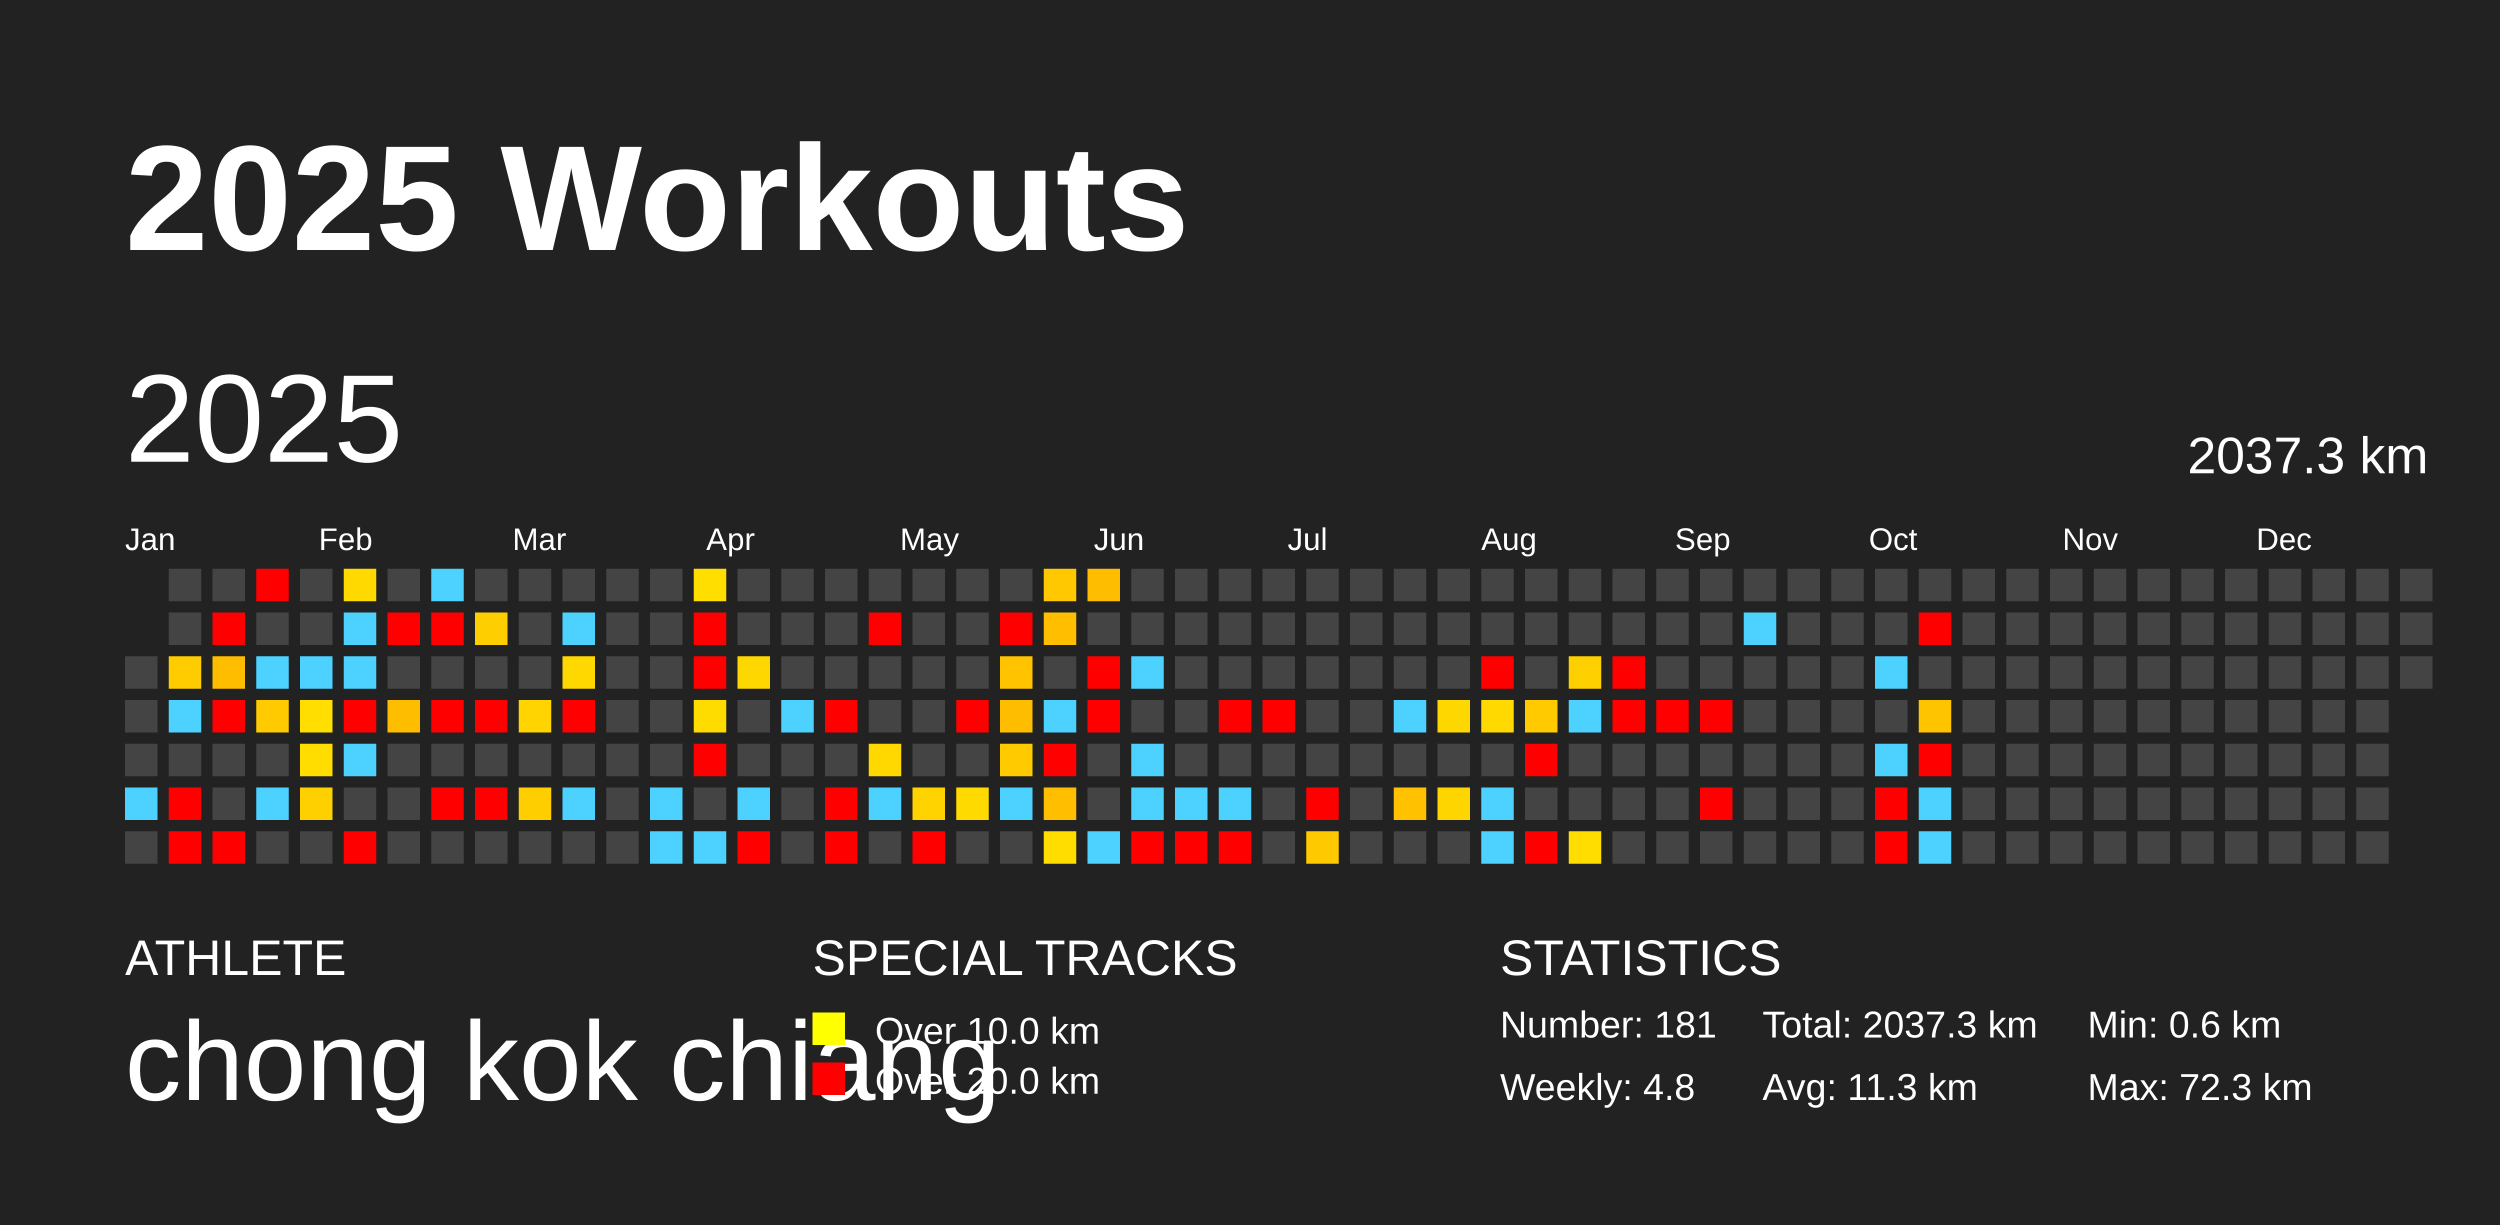
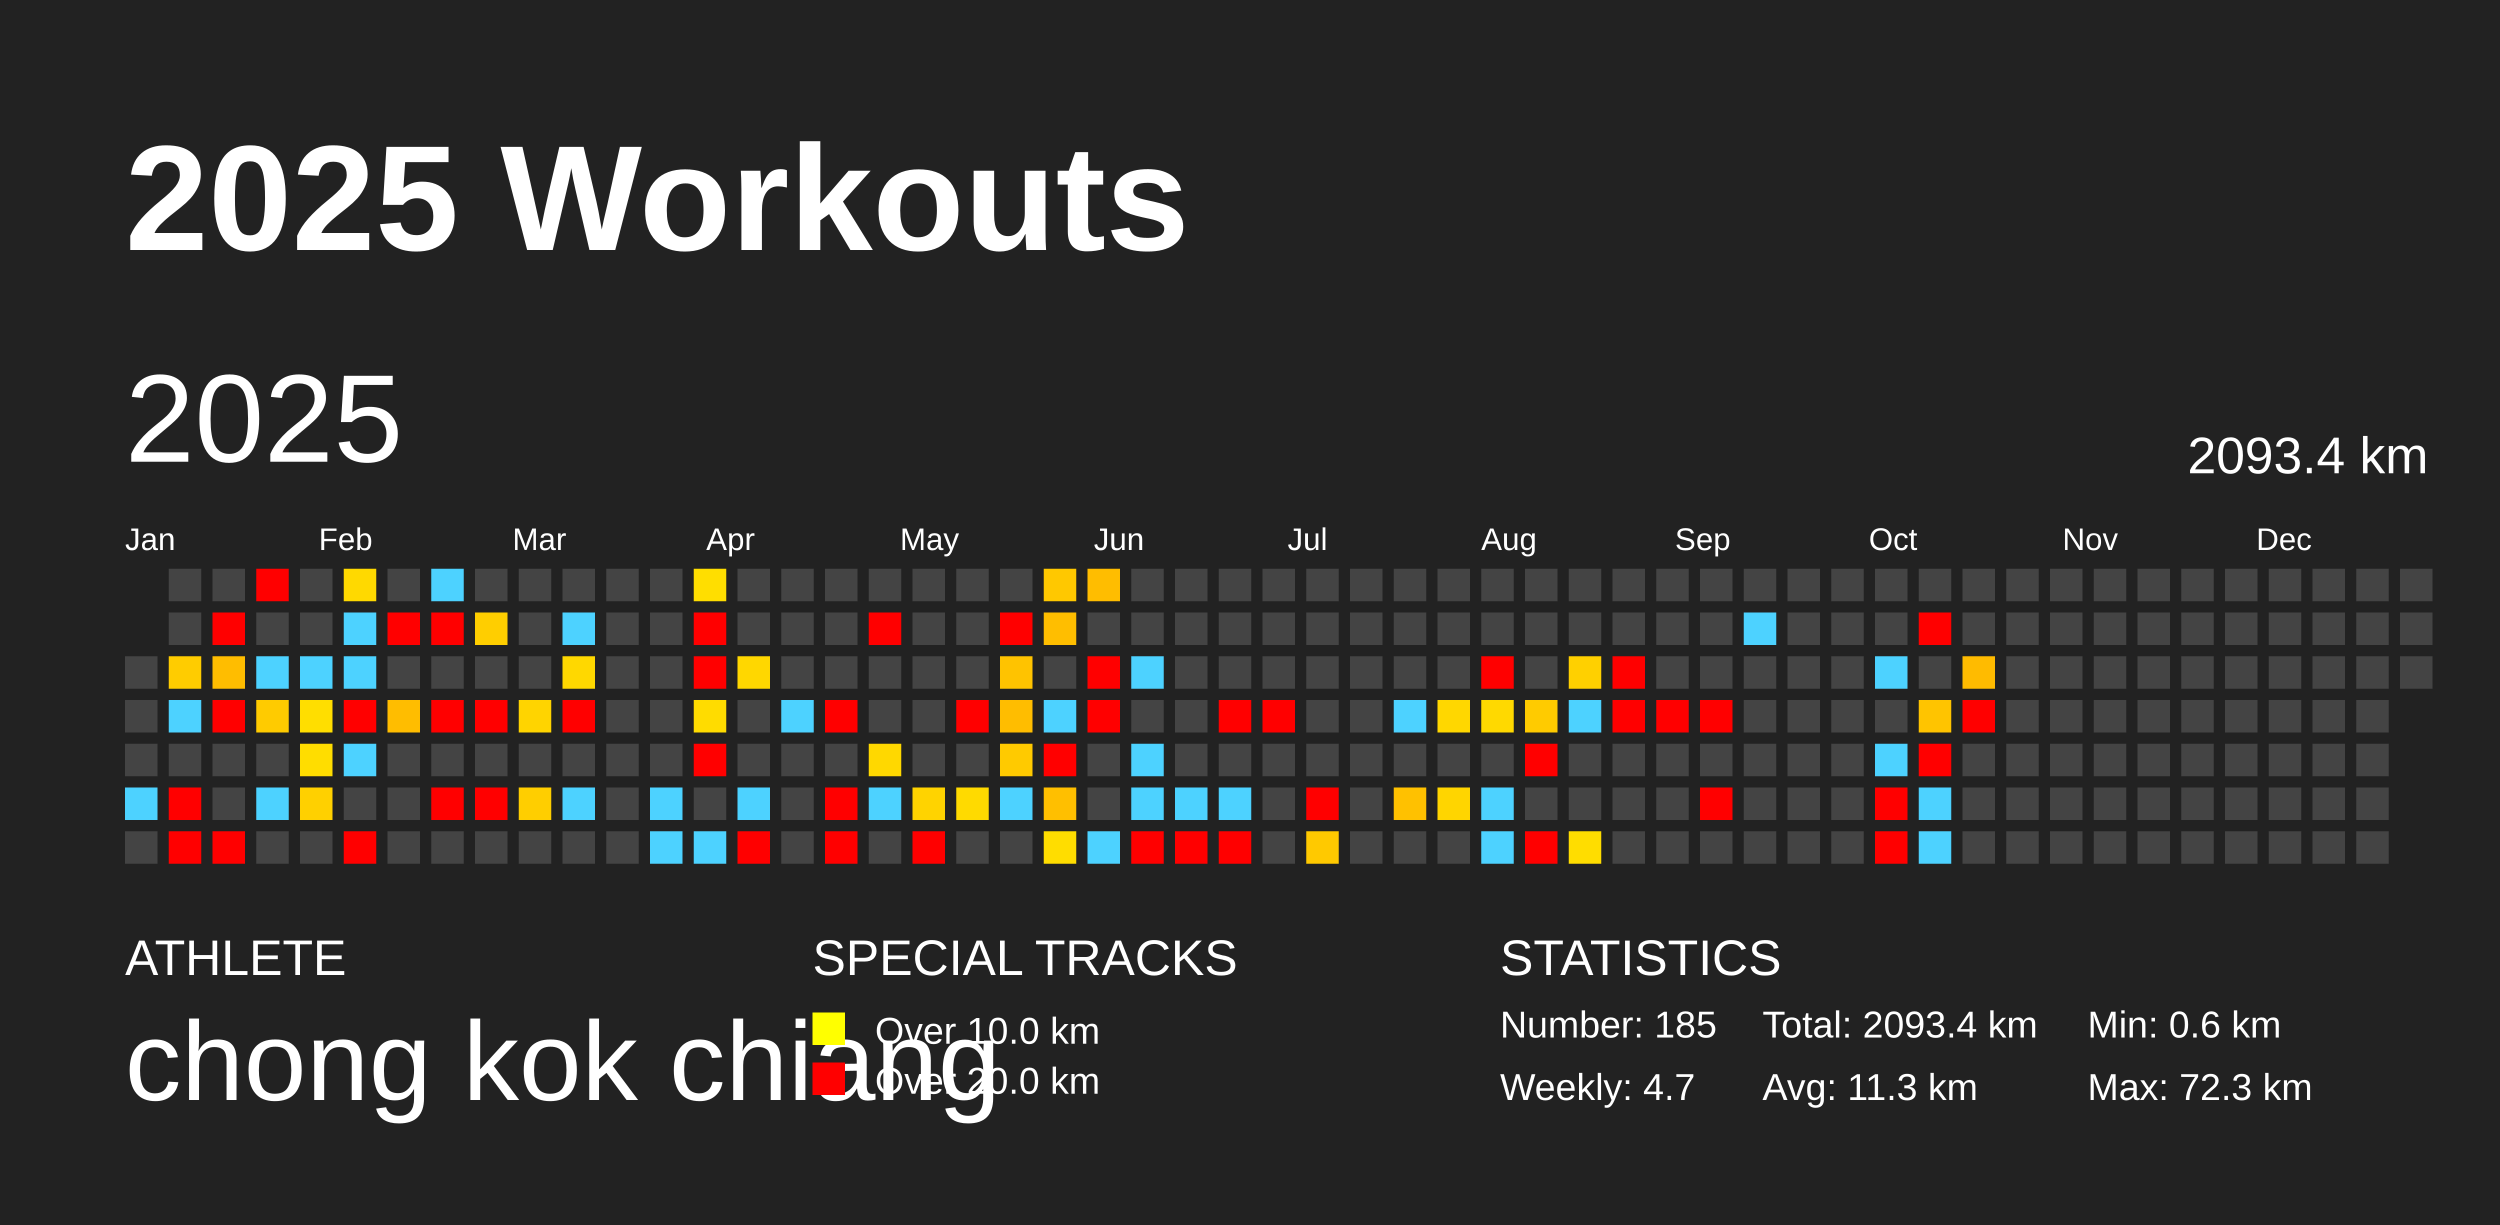
<svg xmlns="http://www.w3.org/2000/svg" baseProfile="full" height="98mm" version="1.1" viewBox="0,0,200,98" width="200mm">
  <defs />
  <rect fill="#222222" height="98" width="200" x="0" y="0" />
  <text fill="#FFFFFF" style="font-size:12px; font-family:Arial; font-weight:bold;" x="10" y="20">2025 Workouts</text>
  <text fill="#FFFFFF" style="font-size:4px; font-family:Arial" x="10" y="78">ATHLETE</text>
  <text fill="#FFFFFF" style="font-size:9px; font-family:Arial" x="10" y="88">chong kok chiang</text>
  <text fill="#FFFFFF" style="font-size:4px; font-family:Arial" x="65" y="78">SPECIAL TRACKS</text>
  <rect fill="yellow" height="2.6" width="2.6" x="65" y="81" />
  <text fill="#FFFFFF" style="font-size:3px; font-family:Arial" x="70" y="83.5">Over 10.0 km</text>
  <rect fill="red" height="2.6" width="2.6" x="65" y="85" />
  <text fill="#FFFFFF" style="font-size:3px; font-family:Arial" x="70" y="87.5">Over 20.0 km</text>
  <text fill="#FFFFFF" style="font-size:4px; font-family:Arial" x="120" y="78">STATISTICS</text>
-   <text fill="#FFFFFF" style="font-size:3px; font-family:Arial" x="120" y="83">Number: 181</text>
-   <text fill="#FFFFFF" style="font-size:3px; font-family:Arial" x="120" y="88">Weekly: 4.8</text>
-   <text fill="#FFFFFF" style="font-size:3px; font-family:Arial" x="141" y="83">Total: 2037.3 km</text>
+   <text fill="#FFFFFF" style="font-size:3px; font-family:Arial" x="120" y="83">Number: 185</text>
+   <text fill="#FFFFFF" style="font-size:3px; font-family:Arial" x="120" y="88">Weekly: 4.7</text>
+   <text fill="#FFFFFF" style="font-size:3px; font-family:Arial" x="141" y="83">Total: 2093.4 km</text>
  <text fill="#FFFFFF" style="font-size:3px; font-family:Arial" x="141" y="88">Avg: 11.3 km</text>
  <text fill="#FFFFFF" style="font-size:3px; font-family:Arial" x="167" y="83">Min: 0.6 km</text>
  <text fill="#FFFFFF" style="font-size:3px; font-family:Arial" x="167" y="88">Max: 72.3 km</text>
  <text dominant-baseline="hanging" fill="#FFFFFF" style="font-size:10.0px; font-family:Arial;" x="10" y="30">2025</text>
-   <text dominant-baseline="hanging" fill="#FFFFFF" style="font-size:4.125px; font-family:Arial;" x="175" y="35">2037.3 km</text>
+   <text dominant-baseline="hanging" fill="#FFFFFF" style="font-size:4.125px; font-family:Arial;" x="175" y="35">2093.4 km</text>
  <text fill="#FFFFFF" style="font-size:2.5px; font-family:Arial" x="10.0" y="44">Jan</text>
  <text fill="#FFFFFF" style="font-size:2.5px; font-family:Arial" x="25.5" y="44">Feb</text>
  <text fill="#FFFFFF" style="font-size:2.5px; font-family:Arial" x="41.0" y="44">Mar</text>
  <text fill="#FFFFFF" style="font-size:2.5px; font-family:Arial" x="56.5" y="44">Apr</text>
  <text fill="#FFFFFF" style="font-size:2.5px; font-family:Arial" x="72.0" y="44">May</text>
  <text fill="#FFFFFF" style="font-size:2.5px; font-family:Arial" x="87.5" y="44">Jun</text>
  <text fill="#FFFFFF" style="font-size:2.5px; font-family:Arial" x="103.0" y="44">Jul</text>
  <text fill="#FFFFFF" style="font-size:2.5px; font-family:Arial" x="118.5" y="44">Aug</text>
  <text fill="#FFFFFF" style="font-size:2.5px; font-family:Arial" x="134.0" y="44">Sep</text>
  <text fill="#FFFFFF" style="font-size:2.5px; font-family:Arial" x="149.5" y="44">Oct</text>
  <text fill="#FFFFFF" style="font-size:2.5px; font-family:Arial" x="165.0" y="44">Nov</text>
  <text fill="#FFFFFF" style="font-size:2.5px; font-family:Arial" x="180.5" y="44">Dec</text>
  <rect fill="#444444" height="2.6" width="2.6" x="10.0" y="52.5" />
  <rect fill="#444444" height="2.6" width="2.6" x="10.0" y="56.0" />
  <rect fill="#444444" height="2.6" width="2.6" x="10.0" y="59.5" />
  <rect fill="#4dd2ff" height="2.6" width="2.6" x="10.0" y="63.0" />
  <rect fill="#444444" height="2.6" width="2.6" x="10.0" y="66.5" />
  <rect fill="#444444" height="2.6" width="2.6" x="13.5" y="45.5" />
  <rect fill="#444444" height="2.6" width="2.6" x="13.5" y="49.0" />
  <rect fill="#ffcc00" height="2.6" width="2.6" x="13.5" y="52.5" />
  <rect fill="#4dd2ff" height="2.6" width="2.6" x="13.5" y="56.0" />
  <rect fill="#444444" height="2.6" width="2.6" x="13.5" y="59.5" />
  <rect fill="red" height="2.6" width="2.6" x="13.5" y="63.0" />
  <rect fill="red" height="2.6" width="2.6" x="13.5" y="66.5" />
  <rect fill="#444444" height="2.6" width="2.6" x="17.0" y="45.5" />
  <rect fill="red" height="2.6" width="2.6" x="17.0" y="49.0" />
  <rect fill="#ffbd00" height="2.6" width="2.6" x="17.0" y="52.5" />
  <rect fill="red" height="2.6" width="2.6" x="17.0" y="56.0" />
  <rect fill="#444444" height="2.6" width="2.6" x="17.0" y="59.5" />
  <rect fill="#444444" height="2.6" width="2.6" x="17.0" y="63.0" />
  <rect fill="red" height="2.6" width="2.6" x="17.0" y="66.5" />
  <rect fill="red" height="2.6" width="2.6" x="20.5" y="45.5" />
  <rect fill="#444444" height="2.6" width="2.6" x="20.5" y="49.0" />
  <rect fill="#4dd2ff" height="2.6" width="2.6" x="20.5" y="52.5" />
  <rect fill="#ffcb00" height="2.6" width="2.6" x="20.5" y="56.0" />
  <rect fill="#444444" height="2.6" width="2.6" x="20.5" y="59.5" />
  <rect fill="#4dd2ff" height="2.6" width="2.6" x="20.5" y="63.0" />
  <rect fill="#444444" height="2.6" width="2.6" x="20.5" y="66.5" />
  <rect fill="#444444" height="2.6" width="2.6" x="24.0" y="45.5" />
  <rect fill="#444444" height="2.6" width="2.6" x="24.0" y="49.0" />
  <rect fill="#4dd2ff" height="2.6" width="2.6" x="24.0" y="52.5" />
  <rect fill="#ffde00" height="2.6" width="2.6" x="24.0" y="56.0" />
  <rect fill="#ffdd00" height="2.6" width="2.6" x="24.0" y="59.5" />
  <rect fill="#ffd000" height="2.6" width="2.6" x="24.0" y="63.0" />
  <rect fill="#444444" height="2.6" width="2.6" x="24.0" y="66.5" />
  <rect fill="#ffd900" height="2.6" width="2.6" x="27.5" y="45.5" />
  <rect fill="#4dd2ff" height="2.6" width="2.6" x="27.5" y="49.0" />
  <rect fill="#4dd2ff" height="2.6" width="2.6" x="27.5" y="52.5" />
  <rect fill="red" height="2.6" width="2.6" x="27.5" y="56.0" />
  <rect fill="#4dd2ff" height="2.6" width="2.6" x="27.5" y="59.5" />
  <rect fill="#444444" height="2.6" width="2.6" x="27.5" y="63.0" />
  <rect fill="red" height="2.6" width="2.6" x="27.5" y="66.5" />
  <rect fill="#444444" height="2.6" width="2.6" x="31.0" y="45.5" />
  <rect fill="red" height="2.6" width="2.6" x="31.0" y="49.0" />
  <rect fill="#444444" height="2.6" width="2.6" x="31.0" y="52.5" />
  <rect fill="#ffbd00" height="2.6" width="2.6" x="31.0" y="56.0" />
  <rect fill="#444444" height="2.6" width="2.6" x="31.0" y="59.5" />
  <rect fill="#444444" height="2.6" width="2.6" x="31.0" y="63.0" />
  <rect fill="#444444" height="2.6" width="2.6" x="31.0" y="66.5" />
  <rect fill="#4dd2ff" height="2.6" width="2.6" x="34.5" y="45.5" />
  <rect fill="red" height="2.6" width="2.6" x="34.5" y="49.0" />
  <rect fill="#444444" height="2.6" width="2.6" x="34.5" y="52.5" />
  <rect fill="red" height="2.6" width="2.6" x="34.5" y="56.0" />
  <rect fill="#444444" height="2.6" width="2.6" x="34.5" y="59.5" />
  <rect fill="red" height="2.6" width="2.6" x="34.5" y="63.0" />
  <rect fill="#444444" height="2.6" width="2.6" x="34.5" y="66.5" />
  <rect fill="#444444" height="2.6" width="2.6" x="38.0" y="45.5" />
  <rect fill="#ffce00" height="2.6" width="2.6" x="38.0" y="49.0" />
  <rect fill="#444444" height="2.6" width="2.6" x="38.0" y="52.5" />
  <rect fill="red" height="2.6" width="2.6" x="38.0" y="56.0" />
  <rect fill="#444444" height="2.6" width="2.6" x="38.0" y="59.5" />
  <rect fill="red" height="2.6" width="2.6" x="38.0" y="63.0" />
  <rect fill="#444444" height="2.6" width="2.6" x="38.0" y="66.5" />
  <rect fill="#444444" height="2.6" width="2.6" x="41.5" y="45.5" />
  <rect fill="#444444" height="2.6" width="2.6" x="41.5" y="49.0" />
  <rect fill="#444444" height="2.6" width="2.6" x="41.5" y="52.5" />
  <rect fill="#ffd400" height="2.6" width="2.6" x="41.5" y="56.0" />
  <rect fill="#444444" height="2.6" width="2.6" x="41.5" y="59.5" />
  <rect fill="#ffce00" height="2.6" width="2.6" x="41.5" y="63.0" />
  <rect fill="#444444" height="2.6" width="2.6" x="41.5" y="66.5" />
  <rect fill="#444444" height="2.6" width="2.6" x="45.0" y="45.5" />
  <rect fill="#4dd2ff" height="2.6" width="2.6" x="45.0" y="49.0" />
  <rect fill="#ffd800" height="2.6" width="2.6" x="45.0" y="52.5" />
  <rect fill="red" height="2.6" width="2.6" x="45.0" y="56.0" />
  <rect fill="#444444" height="2.6" width="2.6" x="45.0" y="59.5" />
  <rect fill="#4dd2ff" height="2.6" width="2.6" x="45.0" y="63.0" />
  <rect fill="#444444" height="2.6" width="2.6" x="45.0" y="66.5" />
  <rect fill="#444444" height="2.6" width="2.6" x="48.5" y="45.5" />
  <rect fill="#444444" height="2.6" width="2.6" x="48.5" y="49.0" />
  <rect fill="#444444" height="2.6" width="2.6" x="48.5" y="52.5" />
  <rect fill="#444444" height="2.6" width="2.6" x="48.5" y="56.0" />
  <rect fill="#444444" height="2.6" width="2.6" x="48.5" y="59.5" />
  <rect fill="#444444" height="2.6" width="2.6" x="48.5" y="63.0" />
  <rect fill="#444444" height="2.6" width="2.6" x="48.5" y="66.5" />
  <rect fill="#444444" height="2.6" width="2.6" x="52.0" y="45.5" />
  <rect fill="#444444" height="2.6" width="2.6" x="52.0" y="49.0" />
  <rect fill="#444444" height="2.6" width="2.6" x="52.0" y="52.5" />
  <rect fill="#444444" height="2.6" width="2.6" x="52.0" y="56.0" />
  <rect fill="#444444" height="2.6" width="2.6" x="52.0" y="59.5" />
  <rect fill="#4dd2ff" height="2.6" width="2.6" x="52.0" y="63.0" />
  <rect fill="#4dd2ff" height="2.6" width="2.6" x="52.0" y="66.5" />
  <rect fill="#ffde00" height="2.6" width="2.6" x="55.5" y="45.5" />
  <rect fill="red" height="2.6" width="2.6" x="55.5" y="49.0" />
  <rect fill="red" height="2.6" width="2.6" x="55.5" y="52.5" />
  <rect fill="#ffdc00" height="2.6" width="2.6" x="55.5" y="56.0" />
  <rect fill="red" height="2.6" width="2.6" x="55.5" y="59.5" />
  <rect fill="#444444" height="2.6" width="2.6" x="55.5" y="63.0" />
  <rect fill="#4dd2ff" height="2.6" width="2.6" x="55.5" y="66.5" />
  <rect fill="#444444" height="2.6" width="2.6" x="59.0" y="45.5" />
  <rect fill="#444444" height="2.6" width="2.6" x="59.0" y="49.0" />
  <rect fill="#ffd700" height="2.6" width="2.6" x="59.0" y="52.5" />
  <rect fill="#444444" height="2.6" width="2.6" x="59.0" y="56.0" />
  <rect fill="#444444" height="2.6" width="2.6" x="59.0" y="59.5" />
  <rect fill="#4dd2ff" height="2.6" width="2.6" x="59.0" y="63.0" />
  <rect fill="red" height="2.6" width="2.6" x="59.0" y="66.5" />
  <rect fill="#444444" height="2.6" width="2.6" x="62.5" y="45.5" />
  <rect fill="#444444" height="2.6" width="2.6" x="62.5" y="49.0" />
  <rect fill="#444444" height="2.6" width="2.6" x="62.5" y="52.5" />
  <rect fill="#4dd2ff" height="2.6" width="2.6" x="62.5" y="56.0" />
  <rect fill="#444444" height="2.6" width="2.6" x="62.5" y="59.5" />
  <rect fill="#444444" height="2.6" width="2.6" x="62.5" y="63.0" />
  <rect fill="#444444" height="2.6" width="2.6" x="62.5" y="66.5" />
  <rect fill="#444444" height="2.6" width="2.6" x="66.0" y="45.5" />
  <rect fill="#444444" height="2.6" width="2.6" x="66.0" y="49.0" />
  <rect fill="#444444" height="2.6" width="2.6" x="66.0" y="52.5" />
  <rect fill="red" height="2.6" width="2.6" x="66.0" y="56.0" />
  <rect fill="#444444" height="2.6" width="2.6" x="66.0" y="59.5" />
  <rect fill="red" height="2.6" width="2.6" x="66.0" y="63.0" />
  <rect fill="red" height="2.6" width="2.6" x="66.0" y="66.5" />
  <rect fill="#444444" height="2.6" width="2.6" x="69.5" y="45.5" />
  <rect fill="red" height="2.6" width="2.6" x="69.5" y="49.0" />
  <rect fill="#444444" height="2.6" width="2.6" x="69.5" y="52.5" />
  <rect fill="#444444" height="2.6" width="2.6" x="69.5" y="56.0" />
  <rect fill="#ffd800" height="2.6" width="2.6" x="69.5" y="59.5" />
  <rect fill="#4dd2ff" height="2.6" width="2.6" x="69.5" y="63.0" />
  <rect fill="#444444" height="2.6" width="2.6" x="69.5" y="66.5" />
  <rect fill="#444444" height="2.6" width="2.6" x="73.0" y="45.5" />
  <rect fill="#444444" height="2.6" width="2.6" x="73.0" y="49.0" />
  <rect fill="#444444" height="2.6" width="2.6" x="73.0" y="52.5" />
  <rect fill="#444444" height="2.6" width="2.6" x="73.0" y="56.0" />
  <rect fill="#444444" height="2.6" width="2.6" x="73.0" y="59.5" />
  <rect fill="#ffd300" height="2.6" width="2.6" x="73.0" y="63.0" />
  <rect fill="red" height="2.6" width="2.6" x="73.0" y="66.5" />
  <rect fill="#444444" height="2.6" width="2.6" x="76.5" y="45.5" />
  <rect fill="#444444" height="2.6" width="2.6" x="76.5" y="49.0" />
  <rect fill="#444444" height="2.6" width="2.6" x="76.5" y="52.5" />
  <rect fill="red" height="2.6" width="2.6" x="76.5" y="56.0" />
  <rect fill="#444444" height="2.6" width="2.6" x="76.5" y="59.5" />
  <rect fill="#ffda00" height="2.6" width="2.6" x="76.5" y="63.0" />
  <rect fill="#444444" height="2.6" width="2.6" x="76.5" y="66.5" />
  <rect fill="#444444" height="2.6" width="2.6" x="80.0" y="45.5" />
  <rect fill="red" height="2.6" width="2.6" x="80.0" y="49.0" />
  <rect fill="#ffc300" height="2.6" width="2.6" x="80.0" y="52.5" />
  <rect fill="#ffbd00" height="2.6" width="2.6" x="80.0" y="56.0" />
  <rect fill="#ffca00" height="2.6" width="2.6" x="80.0" y="59.5" />
  <rect fill="#4dd2ff" height="2.6" width="2.6" x="80.0" y="63.0" />
  <rect fill="#444444" height="2.6" width="2.6" x="80.0" y="66.5" />
  <rect fill="#ffc800" height="2.6" width="2.6" x="83.5" y="45.5" />
  <rect fill="#ffbe00" height="2.6" width="2.6" x="83.5" y="49.0" />
  <rect fill="#444444" height="2.6" width="2.6" x="83.5" y="52.5" />
  <rect fill="#4dd2ff" height="2.6" width="2.6" x="83.5" y="56.0" />
  <rect fill="red" height="2.6" width="2.6" x="83.5" y="59.5" />
  <rect fill="#ffbf00" height="2.6" width="2.6" x="83.5" y="63.0" />
  <rect fill="#ffdd00" height="2.6" width="2.6" x="83.5" y="66.5" />
  <rect fill="#ffbd00" height="2.6" width="2.6" x="87.0" y="45.5" />
  <rect fill="#444444" height="2.6" width="2.6" x="87.0" y="49.0" />
  <rect fill="red" height="2.6" width="2.6" x="87.0" y="52.5" />
  <rect fill="red" height="2.6" width="2.6" x="87.0" y="56.0" />
  <rect fill="#444444" height="2.6" width="2.6" x="87.0" y="59.5" />
  <rect fill="#444444" height="2.6" width="2.6" x="87.0" y="63.0" />
  <rect fill="#4dd2ff" height="2.6" width="2.6" x="87.0" y="66.5" />
  <rect fill="#444444" height="2.6" width="2.6" x="90.5" y="45.5" />
  <rect fill="#444444" height="2.6" width="2.6" x="90.5" y="49.0" />
  <rect fill="#4dd2ff" height="2.6" width="2.6" x="90.5" y="52.5" />
  <rect fill="#444444" height="2.6" width="2.6" x="90.5" y="56.0" />
  <rect fill="#4dd2ff" height="2.6" width="2.6" x="90.5" y="59.5" />
  <rect fill="#4dd2ff" height="2.6" width="2.6" x="90.5" y="63.0" />
  <rect fill="red" height="2.6" width="2.6" x="90.5" y="66.5" />
  <rect fill="#444444" height="2.6" width="2.6" x="94.0" y="45.5" />
  <rect fill="#444444" height="2.6" width="2.6" x="94.0" y="49.0" />
  <rect fill="#444444" height="2.6" width="2.6" x="94.0" y="52.5" />
  <rect fill="#444444" height="2.6" width="2.6" x="94.0" y="56.0" />
  <rect fill="#444444" height="2.6" width="2.6" x="94.0" y="59.5" />
  <rect fill="#4dd2ff" height="2.6" width="2.6" x="94.0" y="63.0" />
  <rect fill="red" height="2.6" width="2.6" x="94.0" y="66.5" />
  <rect fill="#444444" height="2.6" width="2.6" x="97.5" y="45.5" />
  <rect fill="#444444" height="2.6" width="2.6" x="97.5" y="49.0" />
  <rect fill="#444444" height="2.6" width="2.6" x="97.5" y="52.5" />
  <rect fill="red" height="2.6" width="2.6" x="97.5" y="56.0" />
  <rect fill="#444444" height="2.6" width="2.6" x="97.5" y="59.5" />
  <rect fill="#4dd2ff" height="2.6" width="2.6" x="97.5" y="63.0" />
  <rect fill="red" height="2.6" width="2.6" x="97.5" y="66.5" />
  <rect fill="#444444" height="2.6" width="2.6" x="101.0" y="45.5" />
  <rect fill="#444444" height="2.6" width="2.6" x="101.0" y="49.0" />
  <rect fill="#444444" height="2.6" width="2.6" x="101.0" y="52.5" />
  <rect fill="red" height="2.6" width="2.6" x="101.0" y="56.0" />
  <rect fill="#444444" height="2.6" width="2.6" x="101.0" y="59.5" />
  <rect fill="#444444" height="2.6" width="2.6" x="101.0" y="63.0" />
  <rect fill="#444444" height="2.6" width="2.6" x="101.0" y="66.5" />
  <rect fill="#444444" height="2.6" width="2.6" x="104.5" y="45.5" />
  <rect fill="#444444" height="2.6" width="2.6" x="104.5" y="49.0" />
  <rect fill="#444444" height="2.6" width="2.6" x="104.5" y="52.5" />
  <rect fill="#444444" height="2.6" width="2.6" x="104.5" y="56.0" />
  <rect fill="#444444" height="2.6" width="2.6" x="104.5" y="59.5" />
  <rect fill="red" height="2.6" width="2.6" x="104.5" y="63.0" />
  <rect fill="#ffc900" height="2.6" width="2.6" x="104.5" y="66.5" />
  <rect fill="#444444" height="2.6" width="2.6" x="108.0" y="45.5" />
  <rect fill="#444444" height="2.6" width="2.6" x="108.0" y="49.0" />
  <rect fill="#444444" height="2.6" width="2.6" x="108.0" y="52.5" />
  <rect fill="#444444" height="2.6" width="2.6" x="108.0" y="56.0" />
  <rect fill="#444444" height="2.6" width="2.6" x="108.0" y="59.5" />
  <rect fill="#444444" height="2.6" width="2.6" x="108.0" y="63.0" />
  <rect fill="#444444" height="2.6" width="2.6" x="108.0" y="66.5" />
  <rect fill="#444444" height="2.6" width="2.6" x="111.5" y="45.5" />
  <rect fill="#444444" height="2.6" width="2.6" x="111.5" y="49.0" />
  <rect fill="#444444" height="2.6" width="2.6" x="111.5" y="52.5" />
  <rect fill="#4dd2ff" height="2.6" width="2.6" x="111.5" y="56.0" />
  <rect fill="#444444" height="2.6" width="2.6" x="111.5" y="59.5" />
  <rect fill="#ffc100" height="2.6" width="2.6" x="111.5" y="63.0" />
  <rect fill="#444444" height="2.6" width="2.6" x="111.5" y="66.5" />
  <rect fill="#444444" height="2.6" width="2.6" x="115.0" y="45.5" />
  <rect fill="#444444" height="2.6" width="2.6" x="115.0" y="49.0" />
  <rect fill="#444444" height="2.6" width="2.6" x="115.0" y="52.5" />
  <rect fill="#ffd700" height="2.6" width="2.6" x="115.0" y="56.0" />
  <rect fill="#444444" height="2.6" width="2.6" x="115.0" y="59.5" />
  <rect fill="#ffd500" height="2.6" width="2.6" x="115.0" y="63.0" />
  <rect fill="#444444" height="2.6" width="2.6" x="115.0" y="66.5" />
  <rect fill="#444444" height="2.6" width="2.6" x="118.5" y="45.5" />
  <rect fill="#444444" height="2.6" width="2.6" x="118.5" y="49.0" />
  <rect fill="red" height="2.6" width="2.6" x="118.5" y="52.5" />
  <rect fill="#ffd900" height="2.6" width="2.6" x="118.5" y="56.0" />
  <rect fill="#444444" height="2.6" width="2.6" x="118.5" y="59.5" />
  <rect fill="#4dd2ff" height="2.6" width="2.6" x="118.5" y="63.0" />
  <rect fill="#4dd2ff" height="2.6" width="2.6" x="118.5" y="66.5" />
  <rect fill="#444444" height="2.6" width="2.6" x="122.0" y="45.5" />
  <rect fill="#444444" height="2.6" width="2.6" x="122.0" y="49.0" />
  <rect fill="#444444" height="2.6" width="2.6" x="122.0" y="52.5" />
  <rect fill="#ffcb00" height="2.6" width="2.6" x="122.0" y="56.0" />
  <rect fill="red" height="2.6" width="2.6" x="122.0" y="59.5" />
  <rect fill="#444444" height="2.6" width="2.6" x="122.0" y="63.0" />
  <rect fill="red" height="2.6" width="2.6" x="122.0" y="66.5" />
  <rect fill="#444444" height="2.6" width="2.6" x="125.5" y="45.5" />
  <rect fill="#444444" height="2.6" width="2.6" x="125.5" y="49.0" />
  <rect fill="#ffd000" height="2.6" width="2.6" x="125.5" y="52.5" />
  <rect fill="#4dd2ff" height="2.6" width="2.6" x="125.5" y="56.0" />
  <rect fill="#444444" height="2.6" width="2.6" x="125.5" y="59.5" />
  <rect fill="#444444" height="2.6" width="2.6" x="125.5" y="63.0" />
  <rect fill="#ffdd00" height="2.6" width="2.6" x="125.5" y="66.5" />
  <rect fill="#444444" height="2.6" width="2.6" x="129.0" y="45.5" />
  <rect fill="#444444" height="2.6" width="2.6" x="129.0" y="49.0" />
  <rect fill="red" height="2.6" width="2.6" x="129.0" y="52.5" />
  <rect fill="red" height="2.6" width="2.6" x="129.0" y="56.0" />
  <rect fill="#444444" height="2.6" width="2.6" x="129.0" y="59.5" />
  <rect fill="#444444" height="2.6" width="2.6" x="129.0" y="63.0" />
  <rect fill="#444444" height="2.6" width="2.6" x="129.0" y="66.5" />
  <rect fill="#444444" height="2.6" width="2.6" x="132.5" y="45.5" />
  <rect fill="#444444" height="2.6" width="2.6" x="132.5" y="49.0" />
  <rect fill="#444444" height="2.6" width="2.6" x="132.5" y="52.5" />
  <rect fill="red" height="2.6" width="2.6" x="132.5" y="56.0" />
  <rect fill="#444444" height="2.6" width="2.6" x="132.5" y="59.5" />
  <rect fill="#444444" height="2.6" width="2.6" x="132.5" y="63.0" />
  <rect fill="#444444" height="2.6" width="2.6" x="132.5" y="66.5" />
  <rect fill="#444444" height="2.6" width="2.6" x="136.0" y="45.5" />
  <rect fill="#444444" height="2.6" width="2.6" x="136.0" y="49.0" />
  <rect fill="#444444" height="2.6" width="2.6" x="136.0" y="52.5" />
  <rect fill="red" height="2.6" width="2.6" x="136.0" y="56.0" />
  <rect fill="#444444" height="2.6" width="2.6" x="136.0" y="59.5" />
  <rect fill="red" height="2.6" width="2.6" x="136.0" y="63.0" />
  <rect fill="#444444" height="2.6" width="2.6" x="136.0" y="66.5" />
  <rect fill="#444444" height="2.6" width="2.6" x="139.5" y="45.5" />
  <rect fill="#4dd2ff" height="2.6" width="2.6" x="139.5" y="49.0" />
  <rect fill="#444444" height="2.6" width="2.6" x="139.5" y="52.5" />
  <rect fill="#444444" height="2.6" width="2.6" x="139.5" y="56.0" />
  <rect fill="#444444" height="2.6" width="2.6" x="139.5" y="59.5" />
  <rect fill="#444444" height="2.6" width="2.6" x="139.5" y="63.0" />
  <rect fill="#444444" height="2.6" width="2.6" x="139.5" y="66.5" />
  <rect fill="#444444" height="2.6" width="2.6" x="143.0" y="45.5" />
  <rect fill="#444444" height="2.6" width="2.6" x="143.0" y="49.0" />
  <rect fill="#444444" height="2.6" width="2.6" x="143.0" y="52.5" />
  <rect fill="#444444" height="2.6" width="2.6" x="143.0" y="56.0" />
  <rect fill="#444444" height="2.6" width="2.6" x="143.0" y="59.5" />
  <rect fill="#444444" height="2.6" width="2.6" x="143.0" y="63.0" />
  <rect fill="#444444" height="2.6" width="2.6" x="143.0" y="66.5" />
  <rect fill="#444444" height="2.6" width="2.6" x="146.5" y="45.5" />
  <rect fill="#444444" height="2.6" width="2.6" x="146.5" y="49.0" />
  <rect fill="#444444" height="2.6" width="2.6" x="146.5" y="52.5" />
  <rect fill="#444444" height="2.6" width="2.6" x="146.5" y="56.0" />
  <rect fill="#444444" height="2.6" width="2.6" x="146.5" y="59.5" />
  <rect fill="#444444" height="2.6" width="2.6" x="146.5" y="63.0" />
  <rect fill="#444444" height="2.6" width="2.6" x="146.5" y="66.5" />
  <rect fill="#444444" height="2.6" width="2.6" x="150.0" y="45.5" />
  <rect fill="#444444" height="2.6" width="2.6" x="150.0" y="49.0" />
  <rect fill="#4dd2ff" height="2.6" width="2.6" x="150.0" y="52.5" />
  <rect fill="#444444" height="2.6" width="2.6" x="150.0" y="56.0" />
  <rect fill="#4dd2ff" height="2.6" width="2.6" x="150.0" y="59.5" />
  <rect fill="red" height="2.6" width="2.6" x="150.0" y="63.0" />
  <rect fill="red" height="2.6" width="2.6" x="150.0" y="66.5" />
  <rect fill="#444444" height="2.6" width="2.6" x="153.5" y="45.5" />
  <rect fill="red" height="2.6" width="2.6" x="153.5" y="49.0" />
  <rect fill="#444444" height="2.6" width="2.6" x="153.5" y="52.5" />
  <rect fill="#ffc400" height="2.6" width="2.6" x="153.5" y="56.0" />
  <rect fill="red" height="2.6" width="2.6" x="153.5" y="59.5" />
  <rect fill="#4dd2ff" height="2.6" width="2.6" x="153.5" y="63.0" />
  <rect fill="#4dd2ff" height="2.6" width="2.6" x="153.5" y="66.5" />
  <rect fill="#444444" height="2.6" width="2.6" x="157.0" y="45.5" />
  <rect fill="#444444" height="2.6" width="2.6" x="157.0" y="49.0" />
-   <rect fill="#444444" height="2.6" width="2.6" x="157.0" y="52.5" />
-   <rect fill="#444444" height="2.6" width="2.6" x="157.0" y="56.0" />
+   <rect fill="#ffbb00" height="2.6" width="2.6" x="157.0" y="52.5" />
+   <rect fill="red" height="2.6" width="2.6" x="157.0" y="56.0" />
  <rect fill="#444444" height="2.6" width="2.6" x="157.0" y="59.5" />
  <rect fill="#444444" height="2.6" width="2.6" x="157.0" y="63.0" />
  <rect fill="#444444" height="2.6" width="2.6" x="157.0" y="66.5" />
  <rect fill="#444444" height="2.6" width="2.6" x="160.5" y="45.5" />
  <rect fill="#444444" height="2.6" width="2.6" x="160.5" y="49.0" />
  <rect fill="#444444" height="2.6" width="2.6" x="160.5" y="52.5" />
  <rect fill="#444444" height="2.6" width="2.6" x="160.5" y="56.0" />
  <rect fill="#444444" height="2.6" width="2.6" x="160.5" y="59.5" />
  <rect fill="#444444" height="2.6" width="2.6" x="160.5" y="63.0" />
  <rect fill="#444444" height="2.6" width="2.6" x="160.5" y="66.5" />
  <rect fill="#444444" height="2.6" width="2.6" x="164.0" y="45.5" />
  <rect fill="#444444" height="2.6" width="2.6" x="164.0" y="49.0" />
  <rect fill="#444444" height="2.6" width="2.6" x="164.0" y="52.5" />
  <rect fill="#444444" height="2.6" width="2.6" x="164.0" y="56.0" />
  <rect fill="#444444" height="2.6" width="2.6" x="164.0" y="59.5" />
  <rect fill="#444444" height="2.6" width="2.6" x="164.0" y="63.0" />
  <rect fill="#444444" height="2.6" width="2.6" x="164.0" y="66.5" />
  <rect fill="#444444" height="2.6" width="2.6" x="167.5" y="45.5" />
  <rect fill="#444444" height="2.6" width="2.6" x="167.5" y="49.0" />
  <rect fill="#444444" height="2.6" width="2.6" x="167.5" y="52.5" />
  <rect fill="#444444" height="2.6" width="2.6" x="167.5" y="56.0" />
  <rect fill="#444444" height="2.6" width="2.6" x="167.5" y="59.5" />
  <rect fill="#444444" height="2.6" width="2.6" x="167.5" y="63.0" />
  <rect fill="#444444" height="2.6" width="2.6" x="167.5" y="66.5" />
  <rect fill="#444444" height="2.6" width="2.6" x="171.0" y="45.5" />
  <rect fill="#444444" height="2.6" width="2.6" x="171.0" y="49.0" />
  <rect fill="#444444" height="2.6" width="2.6" x="171.0" y="52.5" />
  <rect fill="#444444" height="2.6" width="2.6" x="171.0" y="56.0" />
  <rect fill="#444444" height="2.6" width="2.6" x="171.0" y="59.5" />
  <rect fill="#444444" height="2.6" width="2.6" x="171.0" y="63.0" />
  <rect fill="#444444" height="2.6" width="2.6" x="171.0" y="66.5" />
  <rect fill="#444444" height="2.6" width="2.6" x="174.5" y="45.5" />
  <rect fill="#444444" height="2.6" width="2.6" x="174.5" y="49.0" />
  <rect fill="#444444" height="2.6" width="2.6" x="174.5" y="52.5" />
  <rect fill="#444444" height="2.6" width="2.6" x="174.5" y="56.0" />
  <rect fill="#444444" height="2.6" width="2.6" x="174.5" y="59.5" />
  <rect fill="#444444" height="2.6" width="2.6" x="174.5" y="63.0" />
  <rect fill="#444444" height="2.6" width="2.6" x="174.5" y="66.5" />
  <rect fill="#444444" height="2.6" width="2.6" x="178.0" y="45.5" />
  <rect fill="#444444" height="2.6" width="2.6" x="178.0" y="49.0" />
  <rect fill="#444444" height="2.6" width="2.6" x="178.0" y="52.5" />
  <rect fill="#444444" height="2.6" width="2.6" x="178.0" y="56.0" />
  <rect fill="#444444" height="2.6" width="2.6" x="178.0" y="59.5" />
  <rect fill="#444444" height="2.6" width="2.6" x="178.0" y="63.0" />
  <rect fill="#444444" height="2.6" width="2.6" x="178.0" y="66.5" />
  <rect fill="#444444" height="2.6" width="2.6" x="181.5" y="45.5" />
  <rect fill="#444444" height="2.6" width="2.6" x="181.5" y="49.0" />
  <rect fill="#444444" height="2.6" width="2.6" x="181.5" y="52.5" />
  <rect fill="#444444" height="2.6" width="2.6" x="181.5" y="56.0" />
  <rect fill="#444444" height="2.6" width="2.6" x="181.5" y="59.5" />
  <rect fill="#444444" height="2.6" width="2.6" x="181.5" y="63.0" />
  <rect fill="#444444" height="2.6" width="2.6" x="181.5" y="66.5" />
  <rect fill="#444444" height="2.6" width="2.6" x="185.0" y="45.5" />
  <rect fill="#444444" height="2.6" width="2.6" x="185.0" y="49.0" />
  <rect fill="#444444" height="2.6" width="2.6" x="185.0" y="52.5" />
  <rect fill="#444444" height="2.6" width="2.6" x="185.0" y="56.0" />
  <rect fill="#444444" height="2.6" width="2.6" x="185.0" y="59.5" />
  <rect fill="#444444" height="2.6" width="2.6" x="185.0" y="63.0" />
  <rect fill="#444444" height="2.6" width="2.6" x="185.0" y="66.5" />
  <rect fill="#444444" height="2.6" width="2.6" x="188.5" y="45.5" />
  <rect fill="#444444" height="2.6" width="2.6" x="188.5" y="49.0" />
  <rect fill="#444444" height="2.6" width="2.6" x="188.5" y="52.5" />
  <rect fill="#444444" height="2.6" width="2.6" x="188.5" y="56.0" />
  <rect fill="#444444" height="2.6" width="2.6" x="188.5" y="59.5" />
  <rect fill="#444444" height="2.6" width="2.6" x="188.5" y="63.0" />
  <rect fill="#444444" height="2.6" width="2.6" x="188.5" y="66.5" />
  <rect fill="#444444" height="2.6" width="2.6" x="192.0" y="45.5" />
  <rect fill="#444444" height="2.6" width="2.6" x="192.0" y="49.0" />
  <rect fill="#444444" height="2.6" width="2.6" x="192.0" y="52.5" />
</svg>
